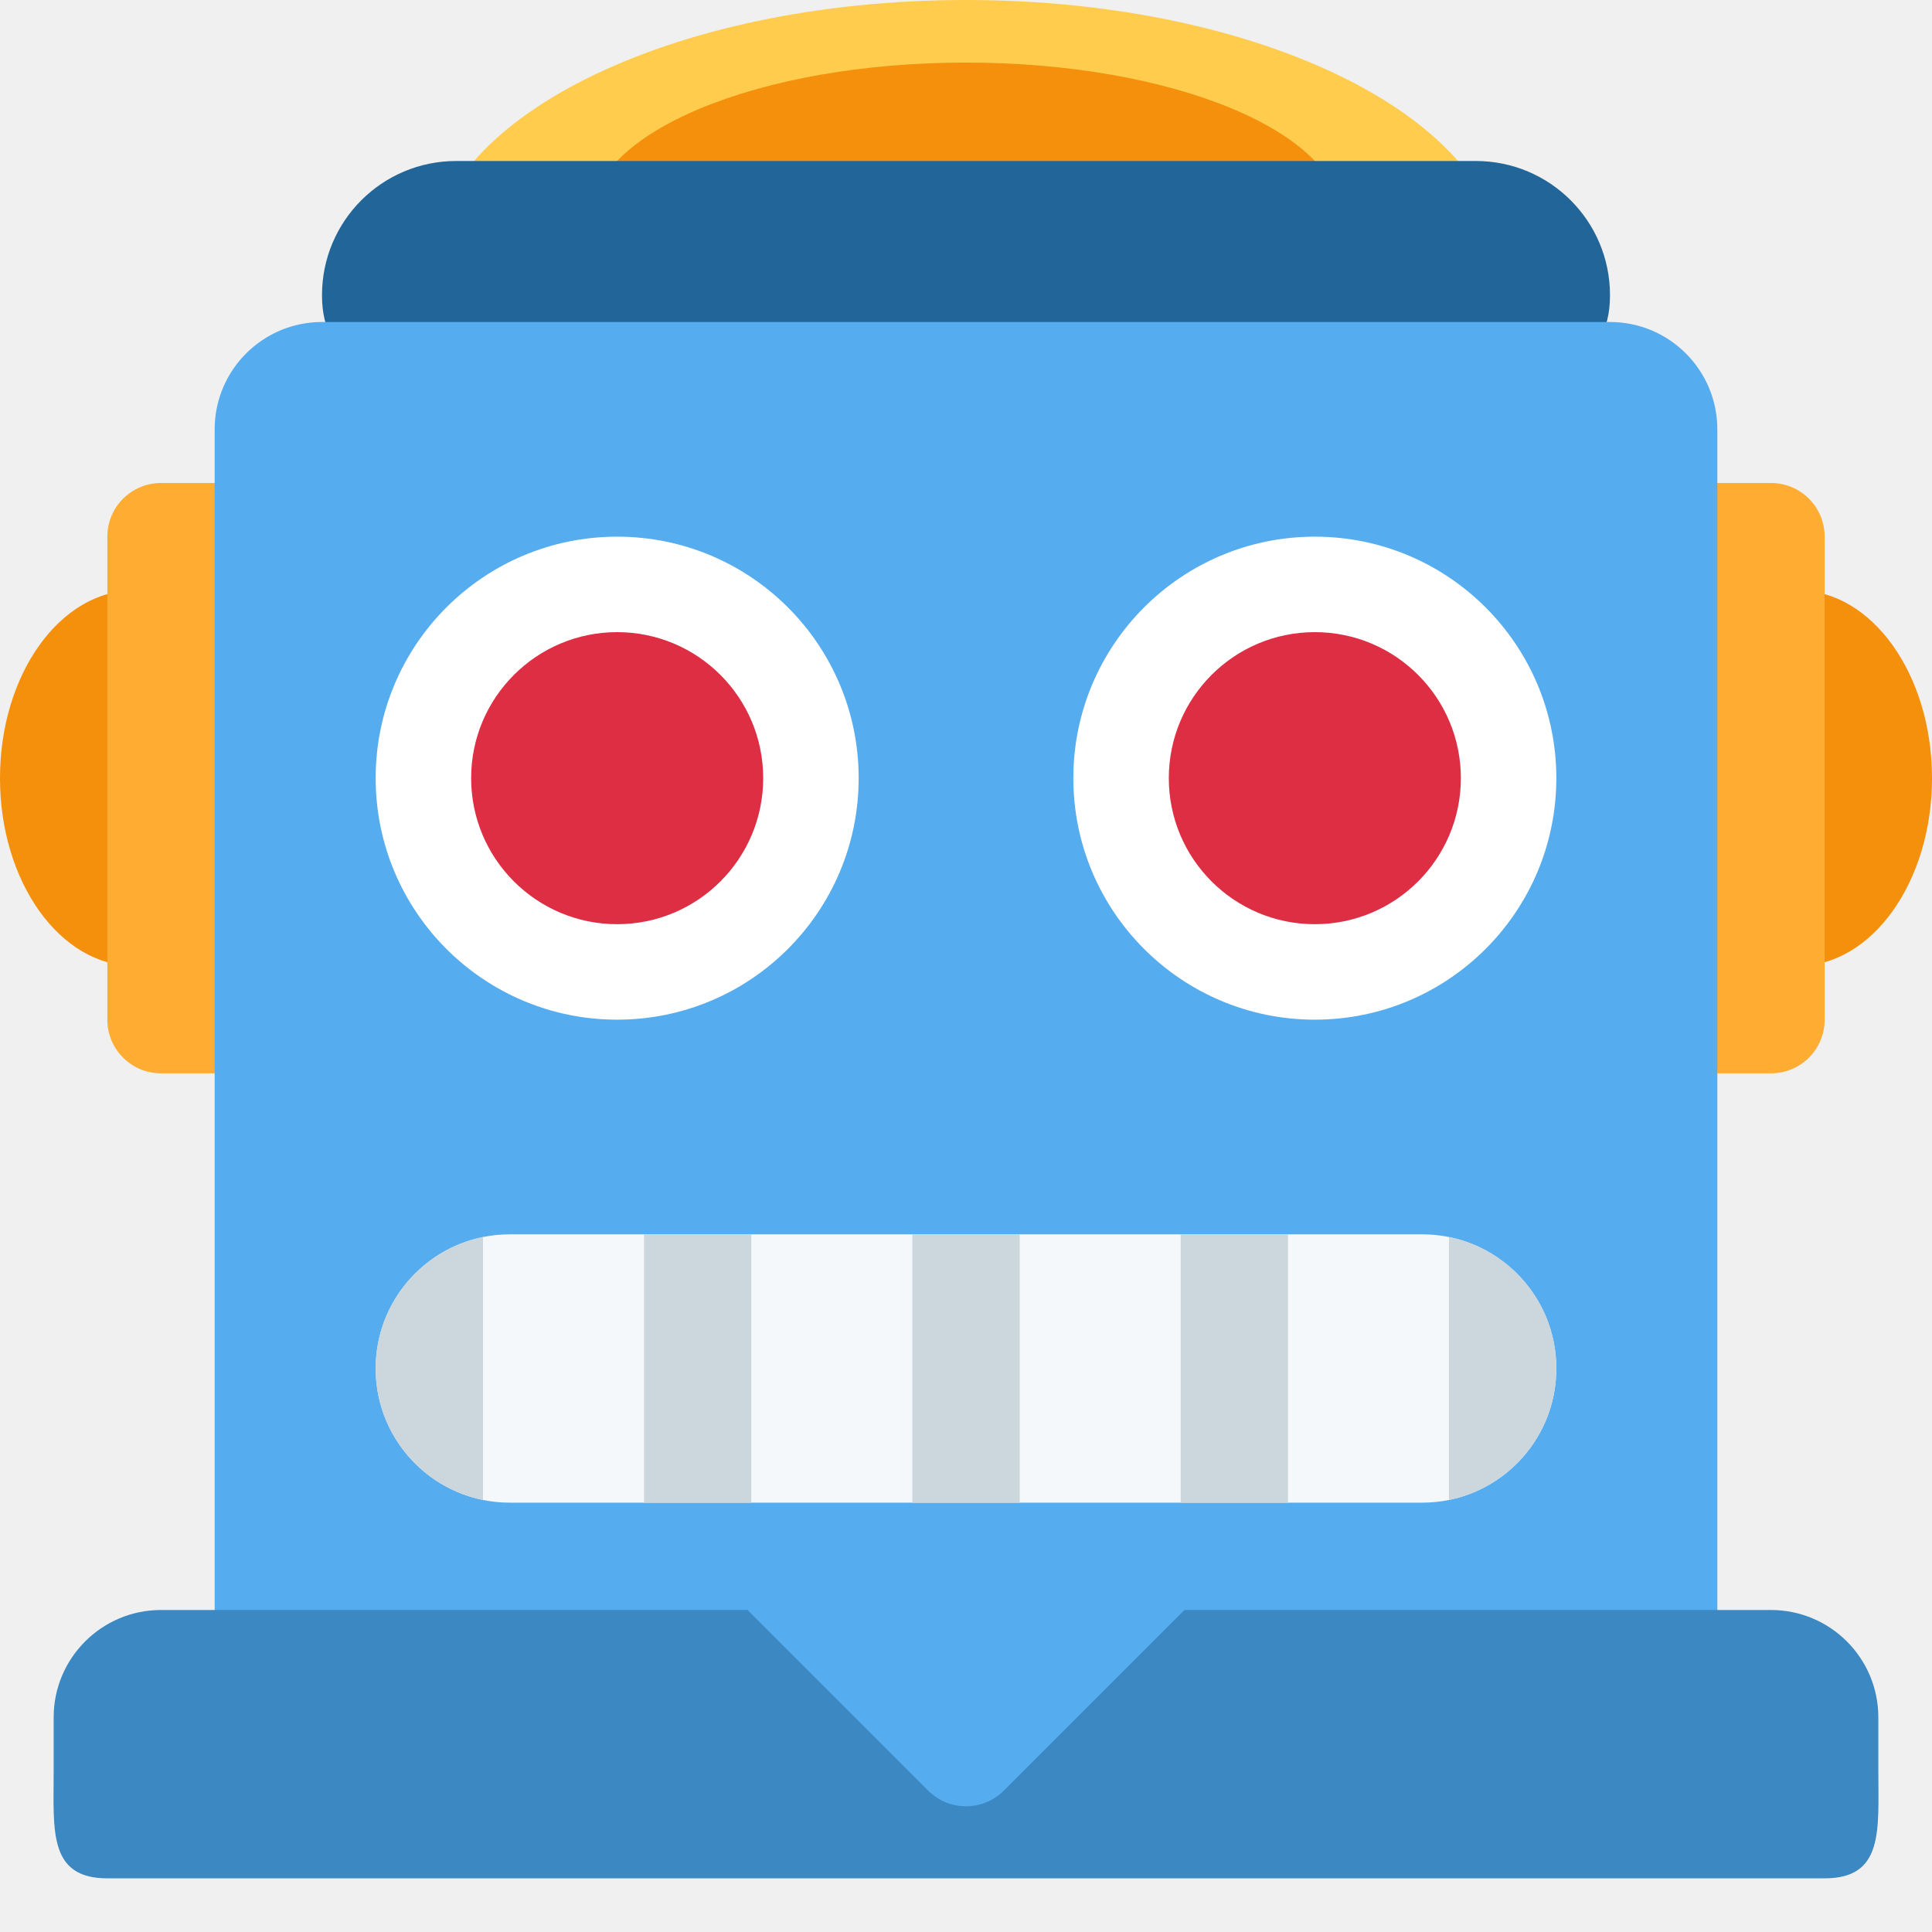
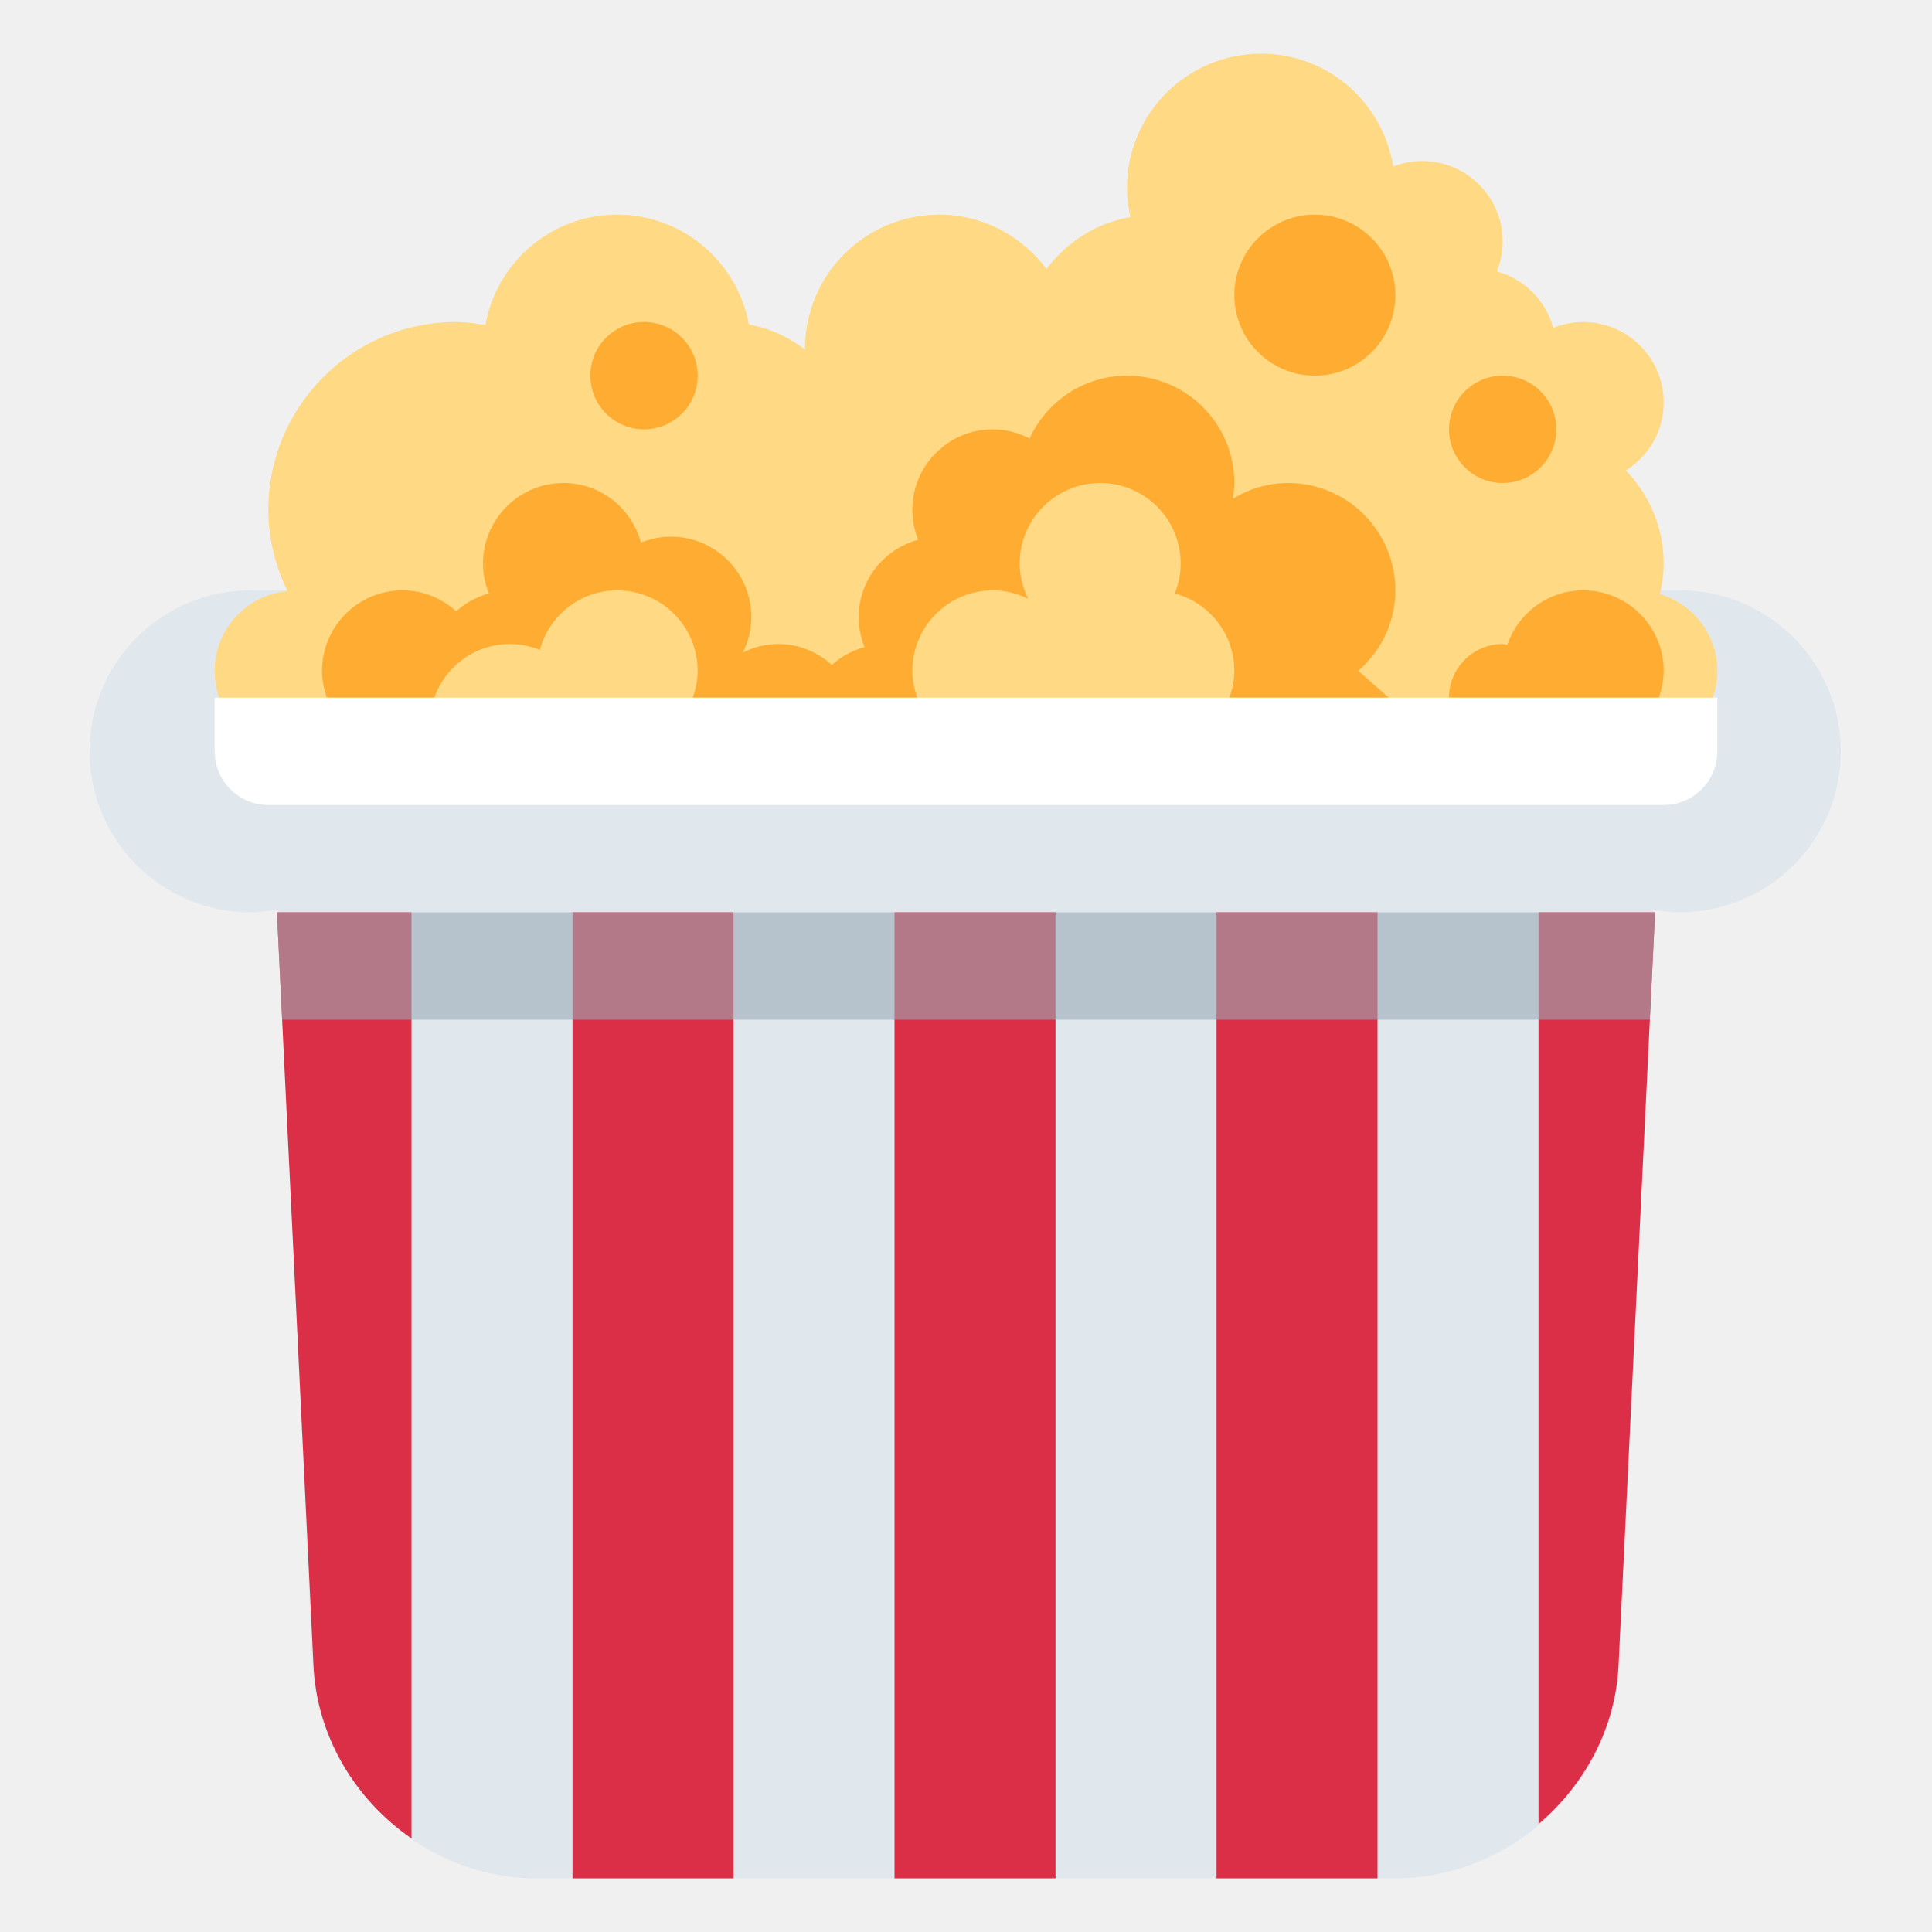
<svg xmlns="http://www.w3.org/2000/svg" viewBox="0 0 36 36">
-   <ellipse fill="#F4900C" cx="33.5" cy="14.5" rx="2.5" ry="3.5" />
-   <ellipse fill="#F4900C" cx="2.5" cy="14.5" rx="2.5" ry="3.5" />
-   <path fill="#FFAC33" d="M34 19c0 .553-.447 1-1 1h-3c-.553 0-1-.447-1-1v-9c0-.552.447-1 1-1h3c.553 0 1 .448 1 1v9zM7 19c0 .553-.448 1-1 1H3c-.552 0-1-.447-1-1v-9c0-.552.448-1 1-1h3c.552 0 1 .448 1 1v9z" />
-   <path fill="#FFCC4D" d="M28 5c0 2.761-4.478 4-10 4C12.477 9 8 7.761 8 5s4.477-5 10-5c5.522 0 10 2.239 10 5z" />
-   <path fill="#F4900C" d="M25 4.083C25 5.694 21.865 7 18 7c-3.866 0-7-1.306-7-2.917 0-1.611 3.134-2.917 7-2.917 3.865 0 7 1.306 7 2.917z" />
-   <path fill="#269" d="M30 5.5C30 6.881 28.881 7 27.5 7h-19C7.119 7 6 6.881 6 5.5S7.119 3 8.5 3h19C28.881 3 30 4.119 30 5.5z" />
-   <path fill="#55ACEE" d="M30 6H6c-1.104 0-2 .896-2 2v26h28V8c0-1.104-.896-2-2-2z" />
-   <path fill="#3B88C3" d="M35 33v-1c0-1.104-.896-2-2-2H22.071l-3.364 3.364c-.391.391-1.023.391-1.414 0L13.929 30H3c-1.104 0-2 .896-2 2v1c0 1.104-.104 2 1 2h32c1.104 0 1-.896 1-2z" />
-   <circle fill="#FFF" cx="24.5" cy="14.5" r="4.5" />
-   <circle fill="#DD2E44" cx="24.5" cy="14.5" r="2.721" />
-   <circle fill="#FFF" cx="11.5" cy="14.5" r="4.5" />
-   <path fill="#F5F8FA" d="M29 25.5c0 1.381-1.119 2.5-2.5 2.5h-17C8.119 28 7 26.881 7 25.5S8.119 23 9.5 23h17c1.381 0 2.5 1.119 2.5 2.5z" />
-   <path fill="#CCD6DD" d="M17 23h2v5h-2zm-5 0h2v5h-2zm10 0h2v5h-2zM7 25.5c0 1.21.859 2.218 2 2.45v-4.9c-1.141.232-2 1.24-2 2.45zm20-2.45v4.899c1.141-.232 2-1.24 2-2.45s-.859-2.217-2-2.449z" />
-   <circle fill="#DD2E44" cx="11.5" cy="14.5" r="2.721" />
+   <path fill="#E1E8ED" d="M31.301 11H4.668c-1.657 0-3 1.343-3 3s1.343 3 3 3c.182 0 .357-.023.53-.053L5.182 17l.637 14.004C5.918 33.202 7.8 35 10 35h16c2.2 0 4.082-1.798 4.182-3.996L30.818 17l-.015-.05c.163.027.327.05.498.05 1.657 0 3-1.343 3-3s-1.344-3-3-3z" />
+   <path d="M28.668 17v16.989c.863-.734 1.444-1.796 1.492-2.986L30.84 17h-2.172zm-6 0h3v18h-3zm-6 18V17h3v18zm-6-18h3v18h-3zM5.16 17l.68 14.003c.054 1.342.776 2.528 1.828 3.254V17H5.16z" fill="#DA2F47" />
+   <path opacity=".6" fill="#99AAB5" d="M5.16 17l.097 2h25.485l.098-2z" />
+   <path fill="#FFD983" d="M30.929 11.07c.043-.184.071-.373.071-.57 0-.674-.27-1.284-.704-1.733.422-.266.704-.732.704-1.267 0-.829-.672-1.5-1.5-1.5-.197 0-.385.04-.558.11-.139-.513-.539-.913-1.052-1.052.07-.173.11-.36.11-.558 0-.829-.672-1.5-1.5-1.5-.191 0-.372.039-.54.104C25.769 1.913 24.745 1 23.5 1 22.119 1 21 2.119 21 3.5c0 .187.024.368.063.544-.64.113-1.19.469-1.563.969C19.044 4.402 18.322 4 17.5 4 16.119 4 15 5.119 15 6.5l.001.012c-.304-.23-.657-.395-1.047-.466C13.74 4.882 12.725 4 11.5 4c-1.228 0-2.245.887-2.455 2.055C8.866 6.027 8.687 6 8.5 6 6.567 6 5 7.567 5 9.5c0 .545.135 1.054.357 1.514C4.597 11.087 4 11.72 4 12.5c0 .829.672 1.5 1.5 1.5h25c.828 0 1.5-.671 1.5-1.5 0-.678-.453-1.245-1.071-1.43z" />
+   <g fill="#FFAC33">
+     <circle cx="28" cy="8" r="1" />
+     <circle cx="24.5" cy="5.5" r="1.5" />
+     <circle cx="12" cy="7" r="1" />
+     <path d="M31 12.5c0-.828-.672-1.5-1.5-1.5-.658 0-1.212.427-1.414 1.017-.029-.002-.055-.017-.086-.017-.552 0-1 .448-1 1h3.908c.056-.157.092-.324.092-.5zM9.5 12c.198 0 .385.04.558.11.172-.638.75-1.11 1.442-1.11.828 0 1.5.671 1.5 1.5 0 .176-.036.343-.092.5h4.184c-.056-.157-.092-.324-.092-.5 0-.829.672-1.5 1.5-1.5.237 0 .459.06.658.158-.098-.199-.158-.421-.158-.658 0-.829.672-1.5 1.5-1.5s1.5.671 1.5 1.5c0 .198-.04.385-.11.558.638.172 1.11.749 1.11 1.442 0 .176-.036.343-.092.5h2.968l-.566-.5c.42-.367.69-.899.69-1.5 0-1.104-.896-2-2-2-.378 0-.728.111-1.03.294.015-.097.03-.193.03-.294 0-1.104-.896-2-2-2-.808 0-1.501.482-1.816 1.172C18.978 8.066 18.748 8 18.5 8c-.828 0-1.5.672-1.5 1.5 0 .198.04.385.11.558-.638.173-1.11.75-1.11 1.442 0 .198.04.385.11.558-.23.062-.438.177-.61.332-.266-.24-.614-.39-1-.39-.237 0-.459.06-.659.159.099-.2.159-.422.159-.659 0-.828-.672-1.5-1.5-1.5-.198 0-.385.04-.558.11C11.77 9.472 11.192 9 10.5 9 9.672 9 9 9.672 9 10.5c0 .198.04.385.11.558-.23.062-.438.177-.61.332-.266-.24-.614-.39-1-.39-.828 0-1.5.672-1.5 1.5 0 .176.036.343.092.5h2c.207-.581.756-1 1.408-1z" />
+   </g>
+   <path fill="#FFF" d="M4 13v1c0 .552.448 1 1 1h26c.553 0 1-.448 1-1v-1H4z" />
</svg>
